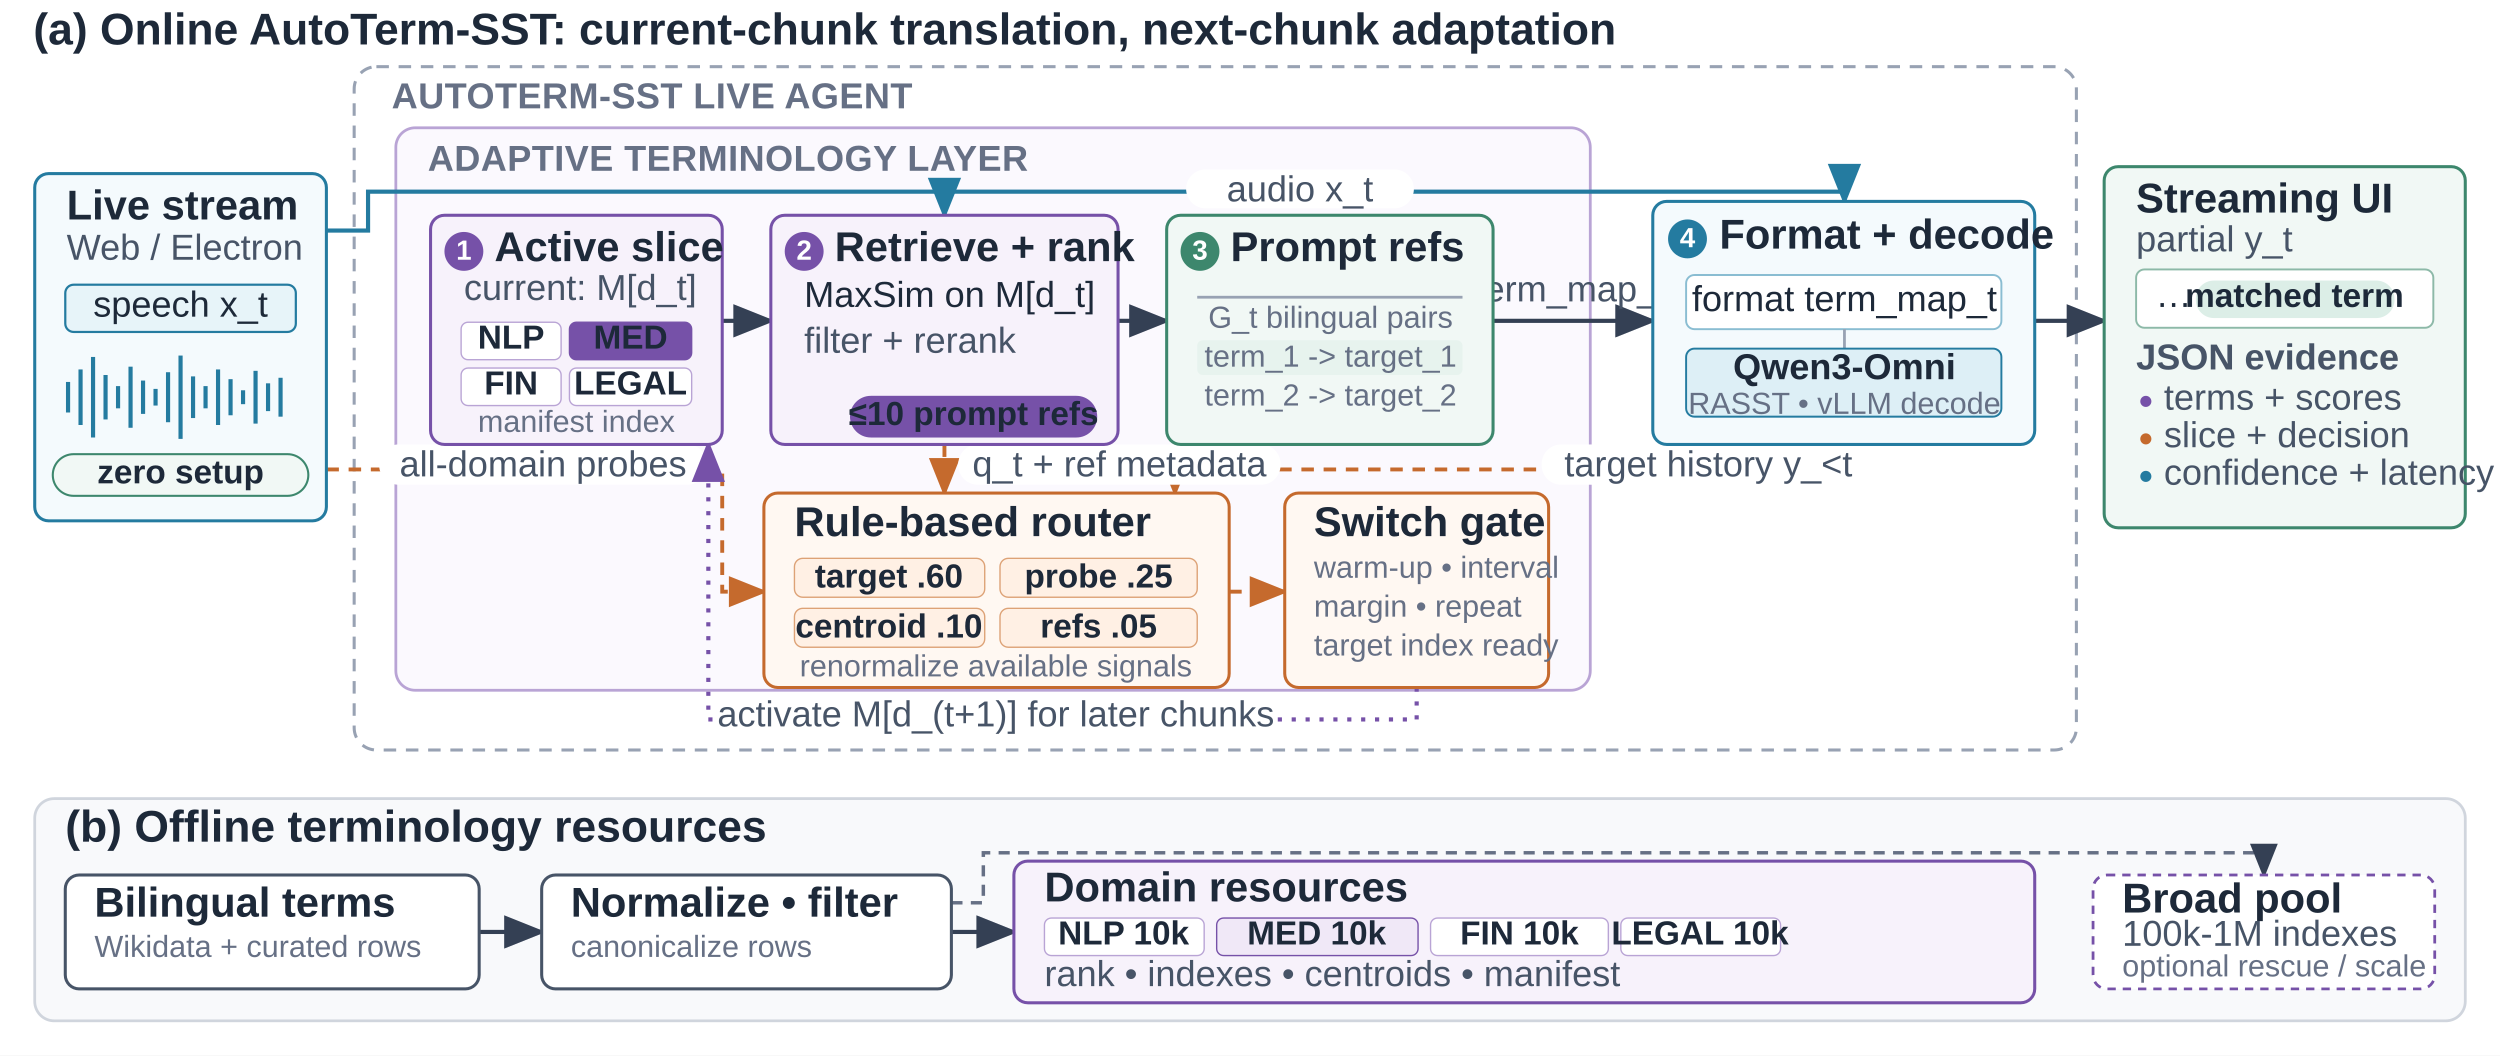
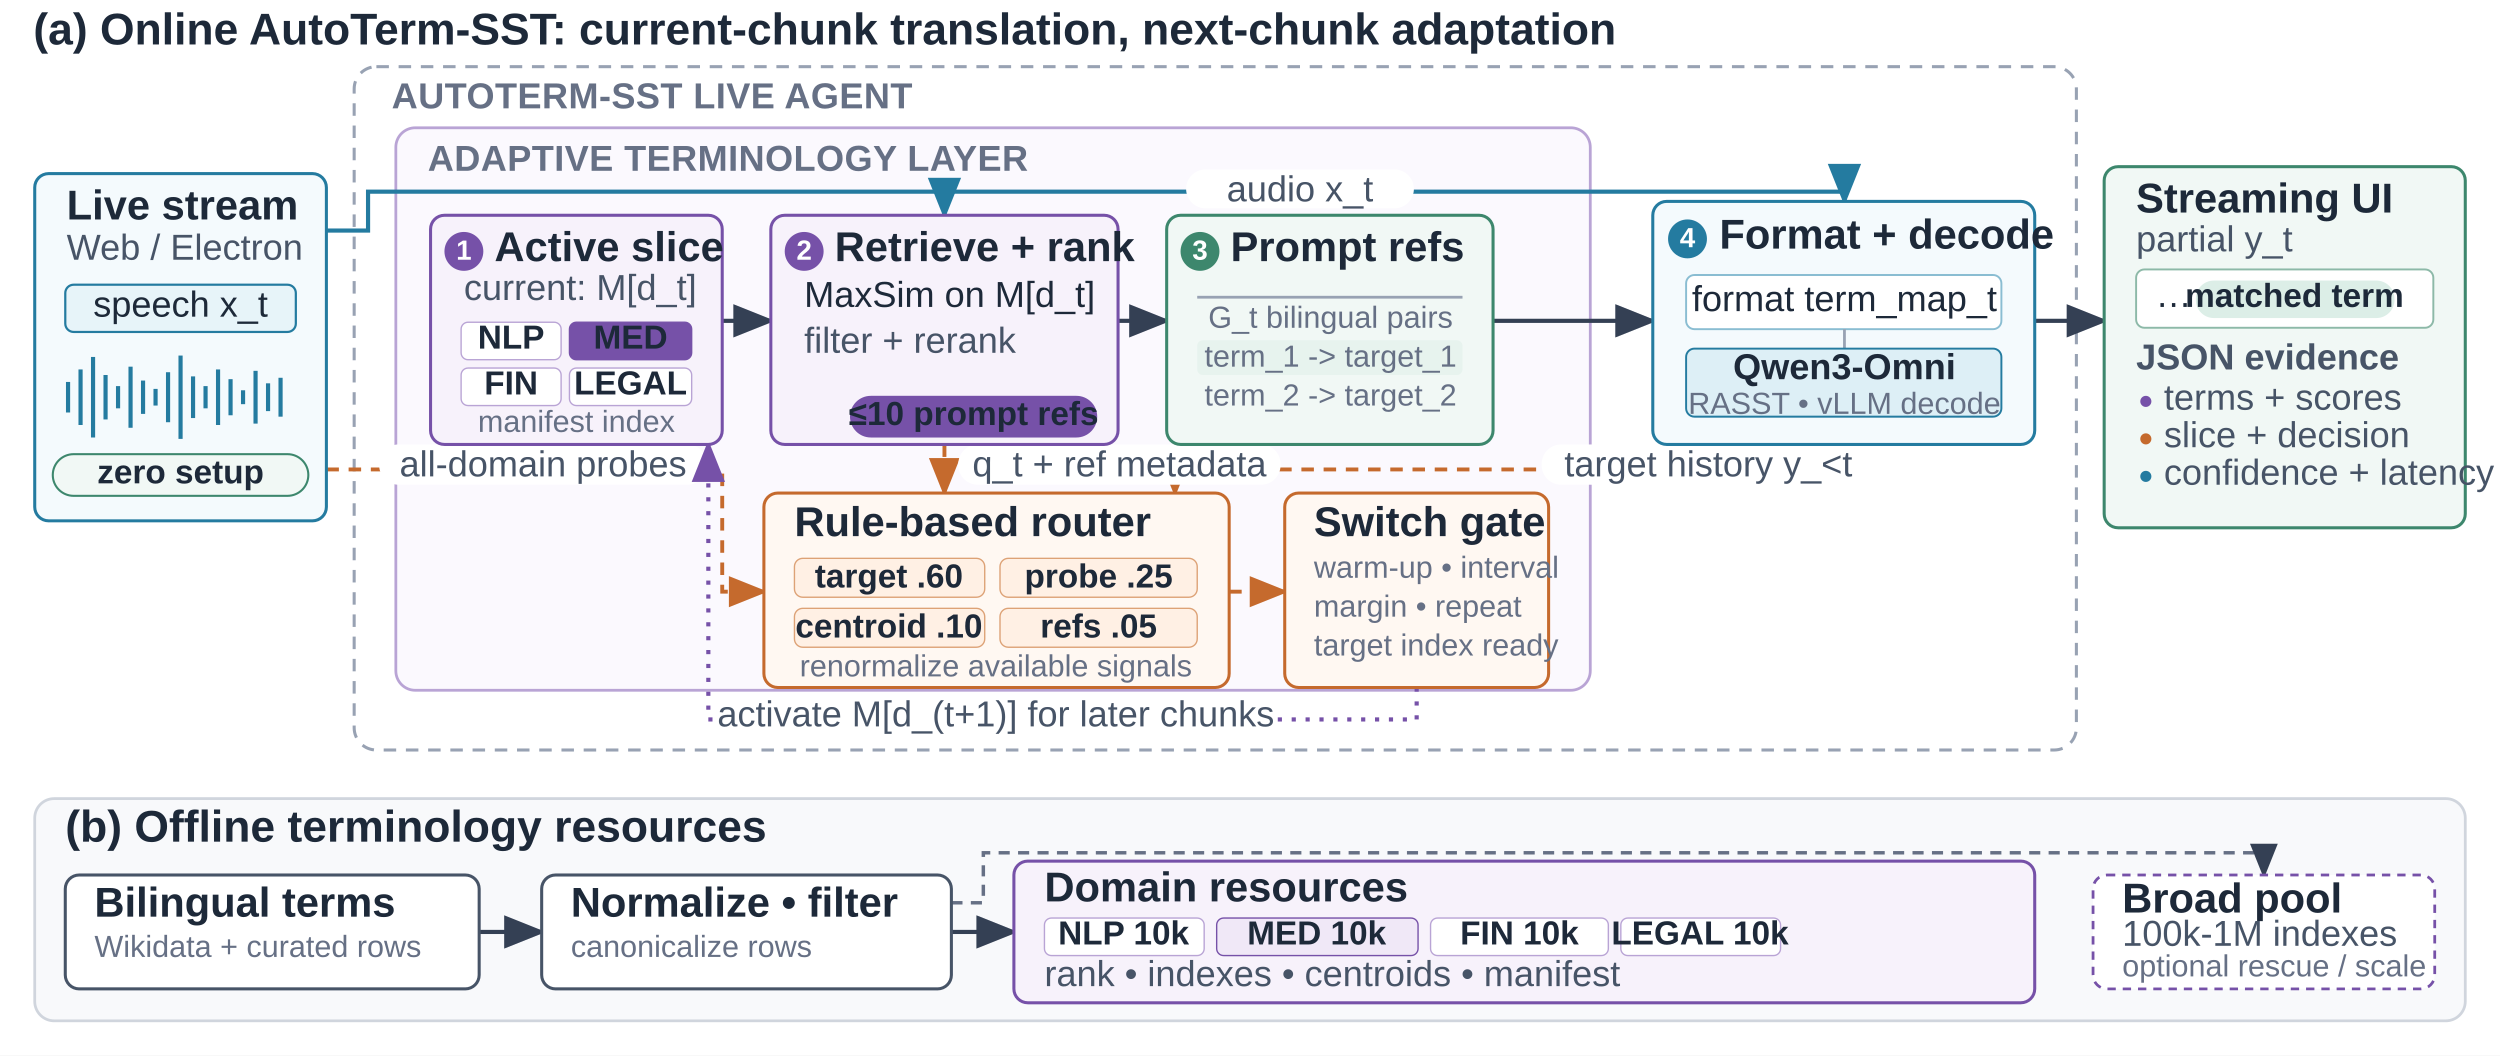
<svg xmlns="http://www.w3.org/2000/svg" width="1800" height="760" viewBox="0 0 1800 760" role="img" aria-labelledby="title desc">
  <defs>
    <marker id="arrow-ink" markerWidth="10" markerHeight="8" refX="9" refY="4" orient="auto" markerUnits="strokeWidth">
      <path d="M0,0 L10,4 L0,8 Z" fill="#344054" />
    </marker>
    <marker id="arrow-blue" markerWidth="10" markerHeight="8" refX="9" refY="4" orient="auto" markerUnits="strokeWidth">
      <path d="M0,0 L10,4 L0,8 Z" fill="#247BA0" />
    </marker>
    <marker id="arrow-orange" markerWidth="10" markerHeight="8" refX="9" refY="4" orient="auto" markerUnits="strokeWidth">
      <path d="M0,0 L10,4 L0,8 Z" fill="#C56A2D" />
    </marker>
    <marker id="arrow-purple" markerWidth="10" markerHeight="8" refX="9" refY="4" orient="auto" markerUnits="strokeWidth">
      <path d="M0,0 L10,4 L0,8 Z" fill="#7651A8" />
    </marker>
    <style>
      text { font-family: "Helvetica Neue", Arial, sans-serif; fill: #1D2939; }
      .panel-title { font-size: 32px; font-weight: 700; }
      .boundary-title { font-size: 26px; font-weight: 600; fill: #667085; letter-spacing: 0.3px; }
      .box-title { font-size: 30px; font-weight: 700; }
      .body { font-size: 26px; }
      .small { font-size: 26px; fill: #475467; }
      .tiny { font-size: 22px; fill: #667085; }
      .chip { font-size: 24px; font-weight: 600; }
      .step { font-size: 20px; font-weight: 700; fill: #FFFFFF; }
      .agent-boundary { fill: #FFFFFF; stroke: #98A2B3; stroke-width: 2.2; stroke-dasharray: 9 7; rx: 16; }
      .autoterm-boundary { fill: #FBF9FE; stroke: #B9A4D5; stroke-width: 2; rx: 14; }
      .box { fill: #FFFFFF; stroke: #475467; stroke-width: 2.2; rx: 10; }
      .blue-box { fill: #F4FAFD; stroke: #247BA0; stroke-width: 2.2; rx: 10; }
      .purple-box { fill: #F7F2FB; stroke: #7651A8; stroke-width: 2.2; rx: 10; }
      .orange-box { fill: #FFF8F2; stroke: #C56A2D; stroke-width: 2.2; rx: 10; }
      .green-box { fill: #F1F8F5; stroke: #3D876D; stroke-width: 2.2; rx: 10; }
      .main-line { fill: none; stroke: #344054; stroke-width: 3; marker-end: url(#arrow-ink); }
      .audio-line { fill: none; stroke: #247BA0; stroke-width: 3; marker-end: url(#arrow-blue); }
      .route-line { fill: none; stroke: #C56A2D; stroke-width: 2.8; stroke-dasharray: 9 7; marker-end: url(#arrow-orange); }
      .future-line { fill: none; stroke: #7651A8; stroke-width: 3; stroke-dasharray: 3 7; marker-end: url(#arrow-purple); }
      .offline-branch { fill: none; stroke: #667085; stroke-width: 2.5; stroke-dasharray: 8 6; marker-end: url(#arrow-ink); }
      .thin-line { fill: none; stroke: #98A2B3; stroke-width: 2; }
    </style>
  </defs>
  <rect width="1800" height="760" fill="#FFFFFF" />
  <text x="24" y="32" class="panel-title">(a) Online AutoTerm-SST: current-chunk translation, next-chunk adaptation</text>
  <rect x="255" y="48" width="1240" height="492" class="agent-boundary" />
  <text x="282" y="78" class="boundary-title">AUTOTERM-SST LIVE AGENT</text>
  <rect x="285" y="92" width="860" height="405" class="autoterm-boundary" />
  <text x="308" y="123" class="boundary-title" fill="#7651A8">ADAPTIVE TERMINOLOGY LAYER</text>
  <path d="M235 166 H265 V138 H1328 V145" class="audio-line" />
  <path d="M680 138 V155" class="audio-line" />
  <rect x="854" y="122" width="164" height="28" rx="14" fill="#FFFFFF" />
  <text x="936" y="145" class="small" text-anchor="middle" fill="#247BA0">audio x_t</text>
  <path d="M520 231 H555" class="main-line" />
  <path d="M805 231 H840" class="main-line" />
  <path d="M1075 231 H1190" class="main-line" />
  <path d="M1465 231 H1515" class="main-line" />
-   <text x="1131" y="217" class="small" text-anchor="middle">term_map_t</text>
  <path d="M680 320 V355" class="route-line" />
  <path d="M235 338 H520 V426 H550" class="route-line" />
  <path d="M1328 320 V338 H846 V355" class="route-line" />
  <rect x="273" y="320" width="236" height="29" rx="14" fill="#FFFFFF" />
  <text x="391" y="343" class="small" text-anchor="middle" fill="#A65321">all-domain probes</text>
  <rect x="690" y="320" width="232" height="29" rx="14" fill="#FFFFFF" />
  <text x="806" y="343" class="small" text-anchor="middle" fill="#A65321">q_t + ref metadata</text>
  <rect x="1110" y="320" width="240" height="29" rx="14" fill="#FFFFFF" />
  <text x="1230" y="343" class="small" text-anchor="middle" fill="#A65321">target history y_&lt;t</text>
  <path d="M885 426 H925" class="route-line" />
  <path d="M1020 495 V518 H510 V320" class="future-line" />
  <rect x="516" y="503" width="402" height="28" rx="14" fill="#FFFFFF" />
  <text x="717" y="523" class="small" text-anchor="middle" fill="#7651A8">activate M[d_(t+1)] for later chunks</text>
  <g id="stream-input">
    <rect x="25" y="125" width="210" height="250" class="blue-box" />
    <text x="48" y="158" class="box-title">Live stream</text>
    <text x="48" y="187" class="small">Web / Electron</text>
    <rect x="47" y="205" width="166" height="34" rx="6" fill="#E7F4F9" stroke="#247BA0" stroke-width="1.6" />
    <text x="130" y="228" class="body" text-anchor="middle" fill="#247BA0">speech x_t</text>
    <g stroke="#247BA0" stroke-width="3">
      <line x1="49" y1="275" x2="49" y2="297" />
      <line x1="58" y1="266" x2="58" y2="306" />
      <line x1="67" y1="257" x2="67" y2="315" />
      <line x1="76" y1="270" x2="76" y2="302" />
      <line x1="85" y1="278" x2="85" y2="294" />
      <line x1="94" y1="264" x2="94" y2="308" />
      <line x1="103" y1="274" x2="103" y2="298" />
      <line x1="112" y1="280" x2="112" y2="292" />
      <line x1="121" y1="268" x2="121" y2="304" />
      <line x1="130" y1="256" x2="130" y2="316" />
      <line x1="139" y1="271" x2="139" y2="301" />
      <line x1="148" y1="278" x2="148" y2="294" />
      <line x1="157" y1="266" x2="157" y2="306" />
      <line x1="166" y1="273" x2="166" y2="299" />
      <line x1="175" y1="281" x2="175" y2="291" />
      <line x1="184" y1="267" x2="184" y2="305" />
      <line x1="193" y1="276" x2="193" y2="296" />
      <line x1="202" y1="272" x2="202" y2="300" />
    </g>
    <rect x="38" y="327" width="184" height="30" rx="15" fill="#F1F8F5" stroke="#3D876D" stroke-width="1.5" />
    <text x="130" y="348" class="chip" text-anchor="middle" fill="#2F6E58">zero setup</text>
  </g>
  <g id="active-inventory">
    <rect x="310" y="155" width="210" height="165" class="purple-box" />
    <circle cx="334" cy="181" r="14" fill="#7651A8" />
    <text x="334" y="187" class="step" text-anchor="middle">1</text>
    <text x="356" y="188" class="box-title">Active slice</text>
    <text x="334" y="216" class="small">current: M[d_t]</text>
    <rect x="332" y="232" width="72" height="27" rx="5" fill="#FFFFFF" stroke="#B9A4D5" />
    <rect x="410" y="232" width="88" height="27" rx="5" fill="#7651A8" stroke="#7651A8" />
    <rect x="332" y="265" width="72" height="27" rx="5" fill="#FFFFFF" stroke="#B9A4D5" />
    <rect x="410" y="265" width="88" height="27" rx="5" fill="#FFFFFF" stroke="#B9A4D5" />
    <text x="368" y="251" class="chip" text-anchor="middle">NLP</text>
    <text x="454" y="251" class="chip" text-anchor="middle" fill="#FFFFFF">MED</text>
    <text x="368" y="284" class="chip" text-anchor="middle">FIN</text>
    <text x="454" y="284" class="chip" text-anchor="middle">LEGAL</text>
    <text x="415" y="311" class="tiny" text-anchor="middle">manifest index</text>
  </g>
  <g id="retrieval">
    <rect x="555" y="155" width="250" height="165" class="purple-box" />
    <circle cx="579" cy="181" r="14" fill="#7651A8" />
    <text x="579" y="187" class="step" text-anchor="middle">2</text>
    <text x="601" y="188" class="box-title">Retrieve + rank</text>
    <text x="579" y="221" class="body">MaxSim on M[d_t]</text>
    <text x="579" y="254" class="small">filter + rerank</text>
    <rect x="612" y="285" width="178" height="30" rx="15" fill="#7651A8" />
    <text x="701" y="306" class="chip" text-anchor="middle" fill="#FFFFFF">≤10 prompt refs</text>
  </g>
  <g id="prompt-references">
    <rect x="840" y="155" width="235" height="165" class="green-box" />
    <circle cx="864" cy="181" r="14" fill="#3D876D" />
    <text x="864" y="187" class="step" text-anchor="middle">3</text>
    <text x="886" y="188" class="box-title">Prompt refs</text>
    <line x1="862" y1="214" x2="1053" y2="214" class="thin-line" />
    <text x="958" y="236" class="tiny" text-anchor="middle">G_t bilingual pairs</text>
    <rect x="862" y="245" width="191" height="25" rx="4" fill="#E7F3EE" />
    <rect x="862" y="276" width="191" height="20" rx="4" fill="#F1F8F5" />
    <text x="958" y="264" class="tiny" text-anchor="middle">term_1  -&gt;  target_1</text>
    <text x="958" y="292" class="tiny" text-anchor="middle">term_2  -&gt;  target_2</text>
  </g>
  <g id="translation-backbone">
    <rect x="1190" y="145" width="275" height="175" class="blue-box" />
    <circle cx="1215" cy="172" r="14" fill="#247BA0" />
    <text x="1215" y="178" class="step" text-anchor="middle">4</text>
    <text x="1238" y="179" class="box-title">Format + decode</text>
    <rect x="1214" y="198" width="227" height="39" rx="6" fill="#FFFFFF" stroke="#8ABDD2" stroke-width="1.4" />
    <text x="1328" y="224" class="body" text-anchor="middle">format term_map_t</text>
    <path d="M1328 237 V251" class="thin-line" />
    <rect x="1214" y="251" width="227" height="49" rx="6" fill="#DDEFF6" stroke="#247BA0" stroke-width="1.4" />
    <text x="1328" y="273" class="body" text-anchor="middle" font-weight="700">Qwen3-Omni</text>
    <text x="1328" y="298" class="tiny" text-anchor="middle">RASST • vLLM decode</text>
  </g>
  <g id="hybrid-router">
    <rect x="550" y="355" width="335" height="140" class="orange-box" />
    <text x="572" y="386" class="box-title">Rule-based router</text>
    <rect x="572" y="402" width="137" height="28" rx="6" fill="#FFF0E4" stroke="#DDA276" />
    <rect x="720" y="402" width="142" height="28" rx="6" fill="#FFF0E4" stroke="#DDA276" />
    <rect x="572" y="438" width="137" height="28" rx="6" fill="#FFF0E4" stroke="#DDA276" />
    <rect x="720" y="438" width="142" height="28" rx="6" fill="#FFF0E4" stroke="#DDA276" />
    <text x="640" y="423" class="chip" text-anchor="middle">target .60</text>
    <text x="791" y="423" class="chip" text-anchor="middle">probe .25</text>
    <text x="640" y="459" class="chip" text-anchor="middle">centroid .10</text>
    <text x="791" y="459" class="chip" text-anchor="middle">refs .05</text>
    <text x="717" y="487" class="tiny" text-anchor="middle">renormalize available signals</text>
  </g>
  <g id="switch-gate">
    <rect x="925" y="355" width="190" height="140" class="orange-box" />
    <text x="946" y="386" class="box-title">Switch gate</text>
    <text x="946" y="416" class="tiny">warm-up • interval</text>
    <text x="946" y="444" class="tiny">margin • repeat</text>
    <text x="946" y="472" class="tiny">target index ready</text>
  </g>
  <g id="streaming-output">
    <rect x="1515" y="120" width="260" height="260" class="green-box" />
    <text x="1538" y="153" class="box-title">Streaming UI</text>
    <text x="1538" y="181" class="small">partial y_t</text>
    <rect x="1538" y="194" width="214" height="42" rx="6" fill="#FFFFFF" stroke="#8DB9A8" stroke-width="1.4" />
    <text x="1552" y="221" class="body">…</text>
    <rect x="1581" y="202" width="143" height="27" rx="13" fill="#DCEEE7" />
    <text x="1652" y="221" class="chip" text-anchor="middle" fill="#2F6E58">matched term</text>
    <text x="1538" y="266" class="small" font-weight="700">JSON evidence</text>
    <circle cx="1545" cy="289" r="4" fill="#7651A8" />
    <circle cx="1545" cy="316" r="4" fill="#C56A2D" />
    <circle cx="1545" cy="343" r="4" fill="#247BA0" />
    <text x="1558" y="295" class="small">terms + scores</text>
    <text x="1558" y="322" class="small">slice + decision</text>
    <text x="1558" y="349" class="small">confidence + latency</text>
  </g>
  <rect x="25" y="575" width="1750" height="160" rx="14" fill="#F8F9FB" stroke="#D0D5DD" stroke-width="2" />
  <text x="47" y="606" class="panel-title">(b) Offline terminology resources</text>
  <path d="M345 671 H390" class="main-line" />
  <path d="M685 671 H730" class="main-line" />
  <path d="M685 650 H708 V614 H1630 V630" class="offline-branch" />
  <g id="offline-sources">
    <rect x="47" y="630" width="298" height="82" class="box" />
    <text x="68" y="660" class="box-title">Bilingual terms</text>
    <text x="68" y="689" class="tiny">Wikidata + curated rows</text>
  </g>
  <g id="offline-processing">
    <rect x="390" y="630" width="295" height="82" class="box" />
    <text x="411" y="660" class="box-title">Normalize • filter</text>
    <text x="411" y="689" class="tiny">canonicalize rows</text>
  </g>
  <g id="manifested-domain-resources">
    <rect x="730" y="620" width="735" height="102" class="purple-box" />
    <text x="752" y="649" class="box-title">Domain resources</text>
    <rect x="752" y="661" width="115" height="27" rx="5" fill="#FFFFFF" stroke="#B9A4D5" />
    <rect x="876" y="661" width="145" height="27" rx="5" fill="#F0E8F7" stroke="#7651A8" />
    <rect x="1030" y="661" width="128" height="27" rx="5" fill="#FFFFFF" stroke="#B9A4D5" />
    <rect x="1167" y="661" width="115" height="27" rx="5" fill="#FFFFFF" stroke="#B9A4D5" />
    <text x="809" y="680" class="chip" text-anchor="middle">NLP 10k</text>
    <text x="948" y="680" class="chip" text-anchor="middle">MED 10k</text>
    <text x="1094" y="680" class="chip" text-anchor="middle">FIN 10k</text>
    <text x="1224" y="680" class="chip" text-anchor="middle">LEGAL 10k</text>
    <text x="752" y="710" class="small">rank • indexes • centroids • manifest</text>
  </g>
  <g id="open-memory-rescue">
    <rect x="1507" y="630" width="246" height="82" rx="10" fill="#FFFFFF" stroke="#7651A8" stroke-width="2" stroke-dasharray="6 5" />
    <text x="1528" y="657" class="box-title">Broad pool</text>
    <text x="1528" y="681" class="small">100k-1M indexes</text>
    <text x="1528" y="703" class="tiny">optional rescue / scale</text>
  </g>
</svg>
